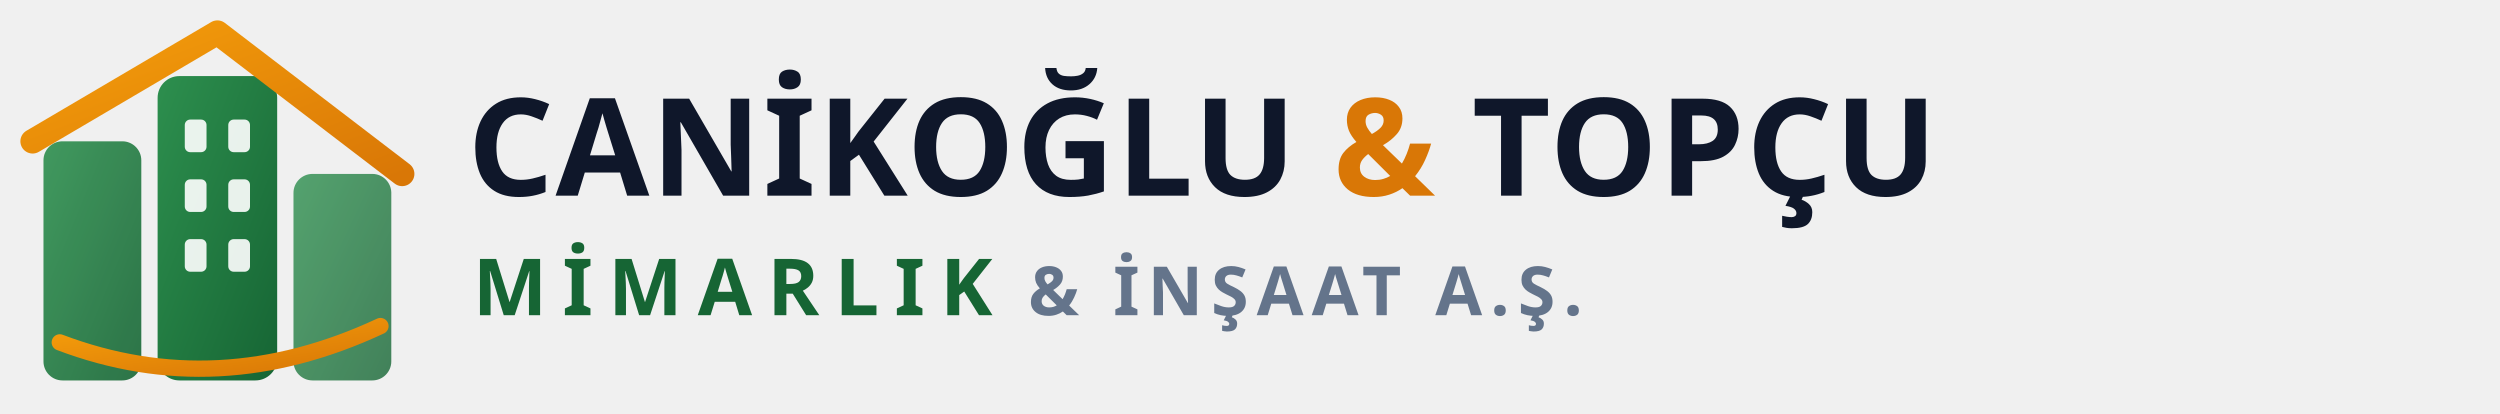
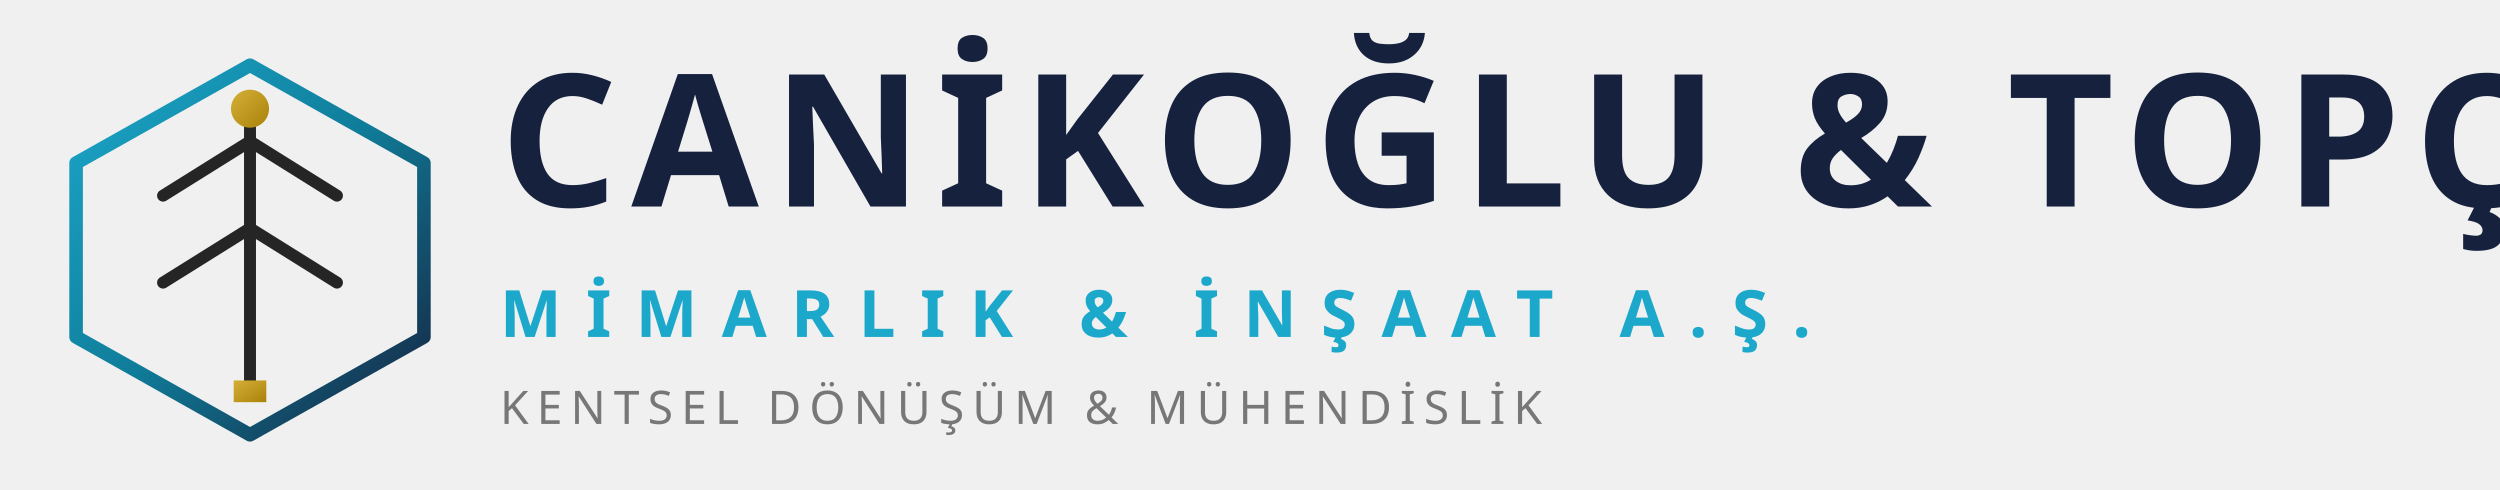
- <svg xmlns="http://www.w3.org/2000/svg" viewBox="0 0 460 76" width="100%" height="100%">
+ <svg xmlns="http://www.w3.org/2000/svg" viewBox="0 0 460 90" width="460" height="90">
  <defs>
-     <linearGradient id="logoEmblemGrad" x1="0%" y1="0%" x2="100%" y2="100%">
-       <stop offset="0%" stop-color="#2d8f4e" />
-       <stop offset="100%" stop-color="#166534" />
+     <linearGradient id="goldGrad" x1="0%" y1="0%" x2="100%" y2="100%">
+       <stop offset="0%" stop-color="#1ca8cb" />
+       <stop offset="50%" stop-color="#0f7c99" />
+       <stop offset="100%" stop-color="#16213e" />
    </linearGradient>
-     <linearGradient id="logoRoofGrad" x1="0%" y1="0%" x2="100%" y2="100%">
-       <stop offset="0%" stop-color="#f59e0b" />
-       <stop offset="100%" stop-color="#d97706" />
+     <linearGradient id="goldAccent" x1="0%" y1="0%" x2="100%" y2="100%">
+       <stop offset="0%" stop-color="#d4af37" />
+       <stop offset="100%" stop-color="#aa820a" />
    </linearGradient>
  </defs>
-   <g transform="translate(6, 6)">
-     <rect x="2" y="20" width="18" height="44" rx="3.5" fill="url(#logoEmblemGrad)" opacity="0.9" />
-     <rect x="23" y="8" width="22" height="56" rx="4" fill="url(#logoEmblemGrad)" />
-     <rect x="48" y="26" width="18" height="38" rx="3.5" fill="url(#logoEmblemGrad)" opacity="0.8" />
-     <path d="M 0 20 L 34 0 L 68 26" fill="none" stroke="url(#logoRoofGrad)" stroke-width="4.5" stroke-linecap="round" stroke-linejoin="round" />
-     <rect x="28" y="16" width="4" height="6" rx="1" fill="#ffffff" opacity="0.9" />
-     <rect x="36" y="16" width="4" height="6" rx="1" fill="#ffffff" opacity="0.9" />
-     <rect x="28" y="27" width="4" height="6" rx="1" fill="#ffffff" opacity="0.9" />
-     <rect x="36" y="27" width="4" height="6" rx="1" fill="#ffffff" opacity="0.9" />
-     <rect x="28" y="38" width="4" height="6" rx="1" fill="#ffffff" opacity="0.9" />
-     <rect x="36" y="38" width="4" height="6" rx="1" fill="#ffffff" opacity="0.9" />
-     <path d="M 5 57 Q 34 68 64 54" fill="none" stroke="url(#logoRoofGrad)" stroke-width="3" stroke-linecap="round" />
+   <g transform="translate(10, 8)">
+     <polygon points="36,4 68,22 68,54 36,72 4,54 4,22" fill="none" stroke="url(#goldGrad)" stroke-width="2.5" stroke-linejoin="round" />
+     <path d="M36,12 L36,64 M20,28 L36,18 L52,28 M20,44 L36,34 L52,44" fill="none" stroke="#252525" stroke-width="2.2" stroke-linecap="round" />
+     <circle cx="36" cy="12" r="3.5" fill="url(#goldAccent)" />
+     <rect x="33" y="62" width="6" height="4" fill="url(#goldAccent)" />
  </g>
-   <g transform="translate(86, 0)">
-     <text x="0" y="36" font-family="'Poppins', 'Segoe UI', system-ui, sans-serif" font-size="25" font-weight="800" fill="#0f172a" letter-spacing="0.3">
-       CANİKOĞLU <tspan fill="#d97706">&amp;</tspan> TOPÇU
-     </text>
-     <text x="1" y="58" font-family="'Poppins', 'Segoe UI', system-ui, sans-serif" font-size="14.5" font-weight="700" fill="#166534" letter-spacing="2.8">
-       MİMARLIK <tspan fill="#64748b" font-weight="600" font-size="12.5" letter-spacing="1.5">&amp; İNŞAAT A.Ş.</tspan>
-     </text>
+   <g transform="translate(92, 0)">
+     <text x="0" y="38" font-family="'Teko', 'Poppins', sans-serif" font-size="34" font-weight="700" letter-spacing="2.5" fill="#16213e">CANİKOĞLU &amp; TOPÇU</text>
+     <text x="0" y="62" font-family="'Poppins', sans-serif" font-size="12" font-weight="600" letter-spacing="4.5" fill="#1ca8cb">MİMARLIK &amp; İNŞAAT A.Ş.</text>
+     <text x="0" y="78" font-family="'Poppins', sans-serif" font-size="8.5" font-weight="500" letter-spacing="1.5" fill="#777777">KENTSEL DÖNÜŞÜM &amp; MÜHENDİSLİK</text>
  </g>
</svg>
